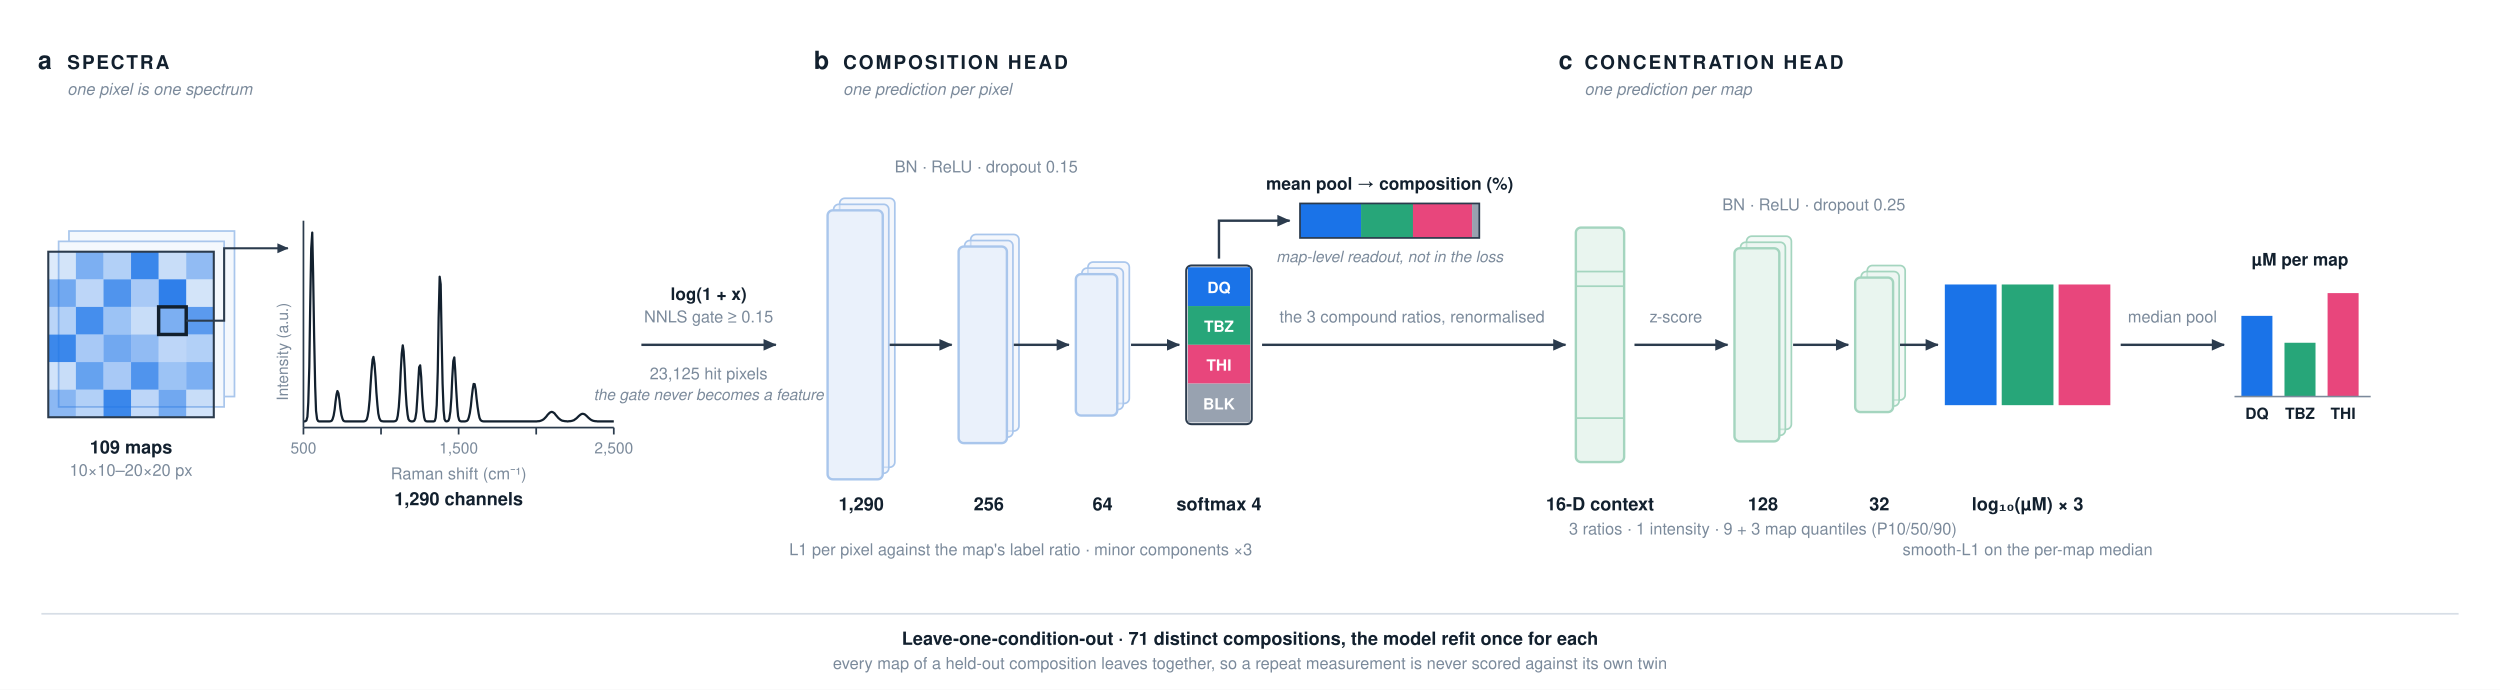
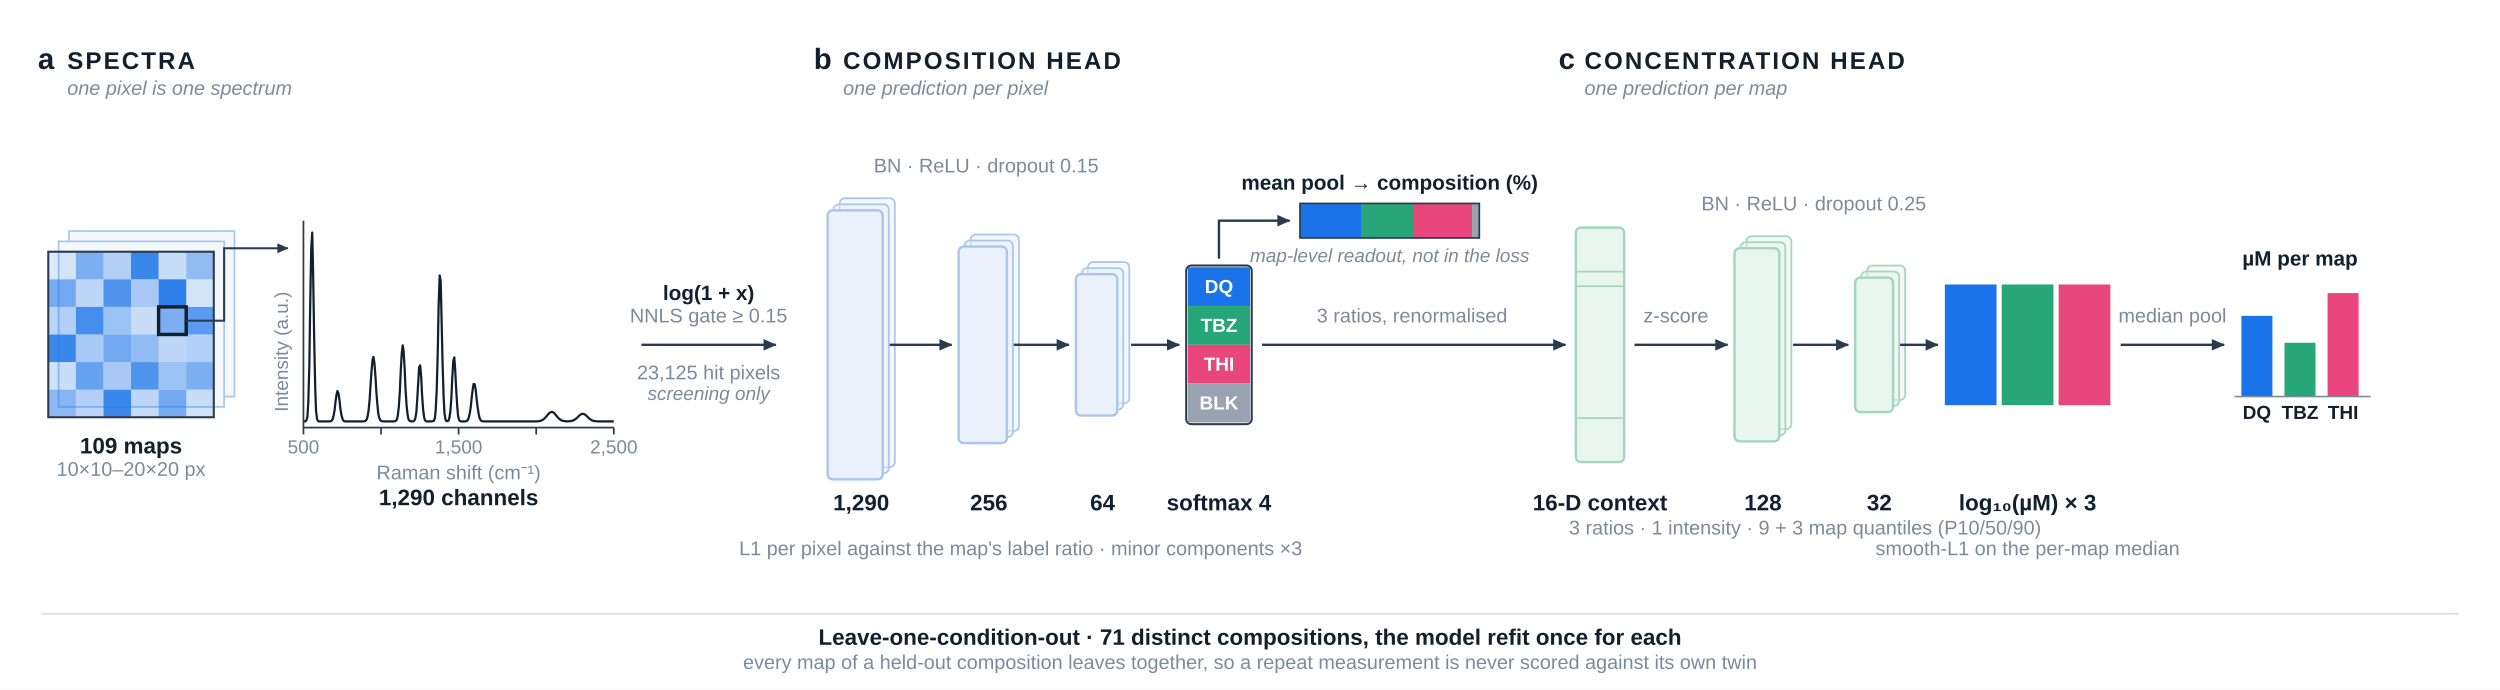
- <svg xmlns="http://www.w3.org/2000/svg" viewBox="0 0 1450 400" width="1450" height="400" font-family="Helvetica Neue, Helvetica, Arial, sans-serif">
+ <svg xmlns="http://www.w3.org/2000/svg" viewBox="0 0 1450 400" width="1450" height="400" font-family="Arial, Liberation Sans, Helvetica, sans-serif">
  <defs>
    <marker id="ah" viewBox="0 0 10 10" refX="8.5" refY="5" markerWidth="6" markerHeight="6" orient="auto">
      <path d="M0 1 L9 5 L0 9 z" fill="#2b3b4d" />
    </marker>
  </defs>
  <rect width="1450" height="400" fill="#ffffff" />
-   <text x="22" y="40" font-size="14.5" fill="#12202e" text-anchor="start" font-weight="700" letter-spacing="0" style="">a</text>
-   <text x="39" y="40" font-size="11" fill="#12202e" text-anchor="start" font-weight="700" letter-spacing="1.2" style="">SPECTRA</text>
-   <text x="39" y="55" font-size="9.5" fill="#7b8a9b" text-anchor="start" font-weight="400" letter-spacing="0" style="font-style:italic">one pixel is one spectrum</text>
+   <text x="22" y="40" font-size="17" fill="#12202e" text-anchor="start" font-weight="700" letter-spacing="0" style="">a</text>
+   <text x="39" y="40" font-size="14" fill="#12202e" text-anchor="start" font-weight="700" letter-spacing="1.2" style="">SPECTRA</text>
+   <text x="39" y="55" font-size="11.5" fill="#7b8a9b" text-anchor="start" font-weight="400" letter-spacing="0" style="font-style:italic">one pixel is one spectrum</text>
  <rect x="40" y="134" width="96" height="96" fill="#f4f8fd" stroke="#a9c6ec" stroke-width="1" />
  <rect x="34" y="140" width="96" height="96" fill="#f4f8fd" stroke="#a9c6ec" stroke-width="1" />
  <rect x="28.0" y="146.0" width="16.0" height="16.0" fill="#1a73e8" fill-opacity="0.15" />
  <rect x="44.0" y="146.0" width="16.0" height="16.0" fill="#1a73e8" fill-opacity="0.55" />
  <rect x="60.0" y="146.0" width="16.0" height="16.0" fill="#1a73e8" fill-opacity="0.3" />
  <rect x="76.0" y="146.0" width="16.0" height="16.0" fill="#1a73e8" fill-opacity="0.85" />
  <rect x="92.0" y="146.0" width="16.0" height="16.0" fill="#1a73e8" fill-opacity="0.2" />
  <rect x="108.0" y="146.0" width="16.0" height="16.0" fill="#1a73e8" fill-opacity="0.45" />
  <rect x="28.0" y="162.0" width="16.0" height="16.0" fill="#1a73e8" fill-opacity="0.6" />
  <rect x="44.0" y="162.0" width="16.0" height="16.0" fill="#1a73e8" fill-opacity="0.25" />
  <rect x="60.0" y="162.0" width="16.0" height="16.0" fill="#1a73e8" fill-opacity="0.75" />
  <rect x="76.0" y="162.0" width="16.0" height="16.0" fill="#1a73e8" fill-opacity="0.35" />
  <rect x="92.0" y="162.0" width="16.0" height="16.0" fill="#1a73e8" fill-opacity="0.9" />
  <rect x="108.0" y="162.0" width="16.0" height="16.0" fill="#1a73e8" fill-opacity="0.15" />
  <rect x="28.0" y="178.0" width="16.0" height="16.0" fill="#1a73e8" fill-opacity="0.3" />
  <rect x="44.0" y="178.0" width="16.0" height="16.0" fill="#1a73e8" fill-opacity="0.8" />
  <rect x="60.0" y="178.0" width="16.0" height="16.0" fill="#1a73e8" fill-opacity="0.4" />
  <rect x="76.0" y="178.0" width="16.0" height="16.0" fill="#1a73e8" fill-opacity="0.2" />
  <rect x="92.0" y="178.0" width="16.0" height="16.0" fill="#1a73e8" fill-opacity="0.55" />
  <rect x="108.0" y="178.0" width="16.0" height="16.0" fill="#1a73e8" fill-opacity="0.7" />
  <rect x="28.0" y="194.0" width="16.0" height="16.0" fill="#1a73e8" fill-opacity="0.85" />
  <rect x="44.0" y="194.0" width="16.0" height="16.0" fill="#1a73e8" fill-opacity="0.35" />
  <rect x="60.0" y="194.0" width="16.0" height="16.0" fill="#1a73e8" fill-opacity="0.6" />
  <rect x="76.0" y="194.0" width="16.0" height="16.0" fill="#1a73e8" fill-opacity="0.45" />
  <rect x="92.0" y="194.0" width="16.0" height="16.0" fill="#1a73e8" fill-opacity="0.25" />
  <rect x="108.0" y="194.0" width="16.0" height="16.0" fill="#1a73e8" fill-opacity="0.3" />
  <rect x="28.0" y="210.0" width="16.0" height="16.0" fill="#1a73e8" fill-opacity="0.2" />
  <rect x="44.0" y="210.0" width="16.0" height="16.0" fill="#1a73e8" fill-opacity="0.65" />
  <rect x="60.0" y="210.0" width="16.0" height="16.0" fill="#1a73e8" fill-opacity="0.35" />
  <rect x="76.0" y="210.0" width="16.0" height="16.0" fill="#1a73e8" fill-opacity="0.75" />
  <rect x="92.0" y="210.0" width="16.0" height="16.0" fill="#1a73e8" fill-opacity="0.4" />
  <rect x="108.0" y="210.0" width="16.0" height="16.0" fill="#1a73e8" fill-opacity="0.55" />
  <rect x="28.0" y="226.0" width="16.0" height="16.0" fill="#1a73e8" fill-opacity="0.5" />
  <rect x="44.0" y="226.0" width="16.0" height="16.0" fill="#1a73e8" fill-opacity="0.3" />
  <rect x="60.0" y="226.0" width="16.0" height="16.0" fill="#1a73e8" fill-opacity="0.85" />
  <rect x="76.0" y="226.0" width="16.0" height="16.0" fill="#1a73e8" fill-opacity="0.25" />
  <rect x="92.0" y="226.0" width="16.0" height="16.0" fill="#1a73e8" fill-opacity="0.6" />
  <rect x="108.0" y="226.0" width="16.0" height="16.0" fill="#1a73e8" fill-opacity="0.2" />
  <rect x="28" y="146" width="96" height="96" fill="none" stroke="#2b3b4d" stroke-width="1.2" />
  <rect x="92.0" y="178.0" width="16.0" height="16.0" fill="none" stroke="#12202e" stroke-width="2" />
-   <text x="76.0" y="263" font-size="10.5" fill="#12202e" text-anchor="middle" font-weight="600" letter-spacing="0" style="">109 maps</text>
-   <text x="76.0" y="276" font-size="9.5" fill="#7b8a9b" text-anchor="middle" font-weight="400" letter-spacing="0" style="">10×10–20×20 px</text>
-   <polyline points="176.0,244.4 176.6,244.4 177.1,244.3 177.7,243.9 178.3,241.7 178.8,233.5 179.4,212.7 179.9,178.1 180.5,144.2 181.1,134.9 181.6,158.0 182.2,195.1 182.8,224.1 183.3,238.3 183.9,243.1 184.5,244.2 185.0,244.4 185.6,244.4 186.2,244.4 186.7,244.4 187.3,244.4 187.8,244.4 188.4,244.4 189.0,244.4 189.5,244.4 190.1,244.4 190.7,244.4 191.2,244.4 191.8,244.3 192.4,244.0 192.9,243.1 193.5,241.1 194.1,237.6 194.6,233.0 195.2,228.7 195.7,226.8 196.3,228.1 196.9,232.1 197.4,236.8 198.0,240.6 198.6,242.8 199.1,243.9 199.7,244.3 200.3,244.4 200.8,244.4 201.4,244.4 202.0,244.4 202.5,244.4 203.1,244.4 203.6,244.4 204.2,244.4 204.8,244.4 205.3,244.4 205.9,244.4 206.5,244.4 207.0,244.4 207.6,244.4 208.2,244.4 208.7,244.4 209.3,244.4 209.9,244.4 210.4,244.4 211.0,244.4 211.5,244.3 212.1,244.0 212.7,243.3 213.2,241.5 213.8,237.9 214.4,231.8 214.9,223.6 215.5,214.9 216.1,208.6 216.6,207.0 217.2,210.9 217.8,218.7 218.3,227.5 218.9,234.9 219.4,239.8 220.0,242.5 220.6,243.7 221.1,244.2 221.7,244.3 222.3,244.4 222.8,244.4 223.4,244.4 224.0,244.4 224.5,244.4 225.1,244.4 225.7,244.4 226.2,244.4 226.8,244.4 227.3,244.4 227.9,244.4 228.5,244.4 229.0,244.3 229.6,244.1 230.2,243.3 230.7,241.1 231.3,236.1 231.9,227.3 232.4,215.8 233.0,205.1 233.6,200.3 234.1,203.8 234.7,213.9 235.2,225.6 235.8,234.9 236.4,240.5 236.9,243.1 237.5,244.0 238.1,244.3 238.6,244.4 239.2,244.4 239.8,244.3 240.3,244.0 240.9,242.6 241.5,238.9 242.0,231.5 242.6,221.3 243.1,213.0 243.7,211.9 244.3,218.8 244.8,229.1 245.4,237.4 246.0,242.0 246.5,243.8 247.1,244.3 247.7,244.4 248.2,244.4 248.8,244.4 249.4,244.4 249.9,244.4 250.5,244.4 251.0,244.4 251.6,244.4 252.2,244.1 252.7,242.3 253.3,235.0 253.9,215.6 254.4,184.5 255.0,160.5 255.6,164.9 256.1,193.6 256.7,222.5 257.3,238.0 257.8,243.1 258.4,244.2 258.9,244.4 259.5,244.3 260.1,244.0 260.6,242.6 261.2,238.7 261.8,230.7 262.3,219.3 262.9,209.4 263.5,207.3 264.0,214.4 264.6,226.0 265.2,235.8 265.7,241.3 266.3,243.6 266.8,244.2 267.4,244.4 268.0,244.4 268.5,244.4 269.1,244.4 269.7,244.4 270.2,244.3 270.8,244.1 271.4,243.5 271.9,242.1 272.5,239.6 273.1,235.5 273.6,230.5 274.2,225.6 274.7,222.7 275.3,222.8 275.9,226.0 276.4,231.0 277.0,236.0 277.6,239.9 278.1,242.3 278.7,243.6 279.3,244.1 279.8,244.3 280.4,244.4 281.0,244.4 281.5,244.4 282.1,244.4 282.6,244.4 283.2,244.4 283.8,244.4 284.3,244.4 284.9,244.4 285.5,244.4 286.0,244.4 286.6,244.4 287.2,244.4 287.7,244.4 288.3,244.4 288.9,244.4 289.4,244.4 290.0,244.4 290.5,244.4 291.1,244.4 291.7,244.4 292.2,244.4 292.8,244.4 293.4,244.4 293.9,244.4 294.5,244.4 295.1,244.4 295.6,244.4 296.2,244.4 296.8,244.4 297.3,244.4 297.9,244.4 298.4,244.4 299.0,244.4 299.6,244.4 300.1,244.4 300.7,244.4 301.3,244.4 301.8,244.4 302.4,244.4 303.0,244.4 303.5,244.4 304.1,244.4 304.7,244.4 305.2,244.4 305.8,244.4 306.3,244.4 306.9,244.4 307.5,244.4 308.0,244.4 308.6,244.4 309.2,244.4 309.7,244.4 310.3,244.4 310.9,244.4 311.4,244.4 312.0,244.3 312.6,244.3 313.1,244.2 313.7,244.0 314.2,243.8 314.8,243.5 315.4,243.1 315.9,242.6 316.5,242.0 317.1,241.3 317.6,240.6 318.2,240.0 318.8,239.4 319.3,239.1 319.9,238.9 320.5,239.0 321.0,239.3 321.6,239.7 322.1,240.4 322.7,241.1 323.3,241.8 323.8,242.4 324.4,242.9 325.0,243.4 325.5,243.7 326.1,244.0 326.7,244.1 327.2,244.2 327.8,244.3 328.4,244.3 328.9,244.4 329.5,244.4 330.0,244.3 330.6,244.3 331.2,244.2 331.7,244.1 332.3,243.9 332.9,243.7 333.4,243.3 334.0,242.9 334.6,242.4 335.1,241.9 335.7,241.3 336.3,240.8 336.8,240.4 337.4,240.1 337.9,240.0 338.5,240.1 339.1,240.3 339.6,240.7 340.2,241.2 340.8,241.8 341.3,242.3 341.9,242.8 342.5,243.3 343.0,243.6 343.6,243.9 344.2,244.1 344.7,244.2 345.3,244.3 345.8,244.3 346.4,244.4 347.0,244.4 347.5,244.4 348.1,244.4 348.7,244.4 349.2,244.4 349.8,244.4 350.4,244.4 350.9,244.4 351.5,244.4 352.1,244.4 352.6,244.4 353.2,244.4 353.7,244.4 354.3,244.4 354.9,244.4 355.4,244.4 356.0,244.4" fill="none" stroke="#12202e" stroke-width="1.3" stroke-linejoin="round" />
+   <text x="76.0" y="263" font-size="13" fill="#12202e" text-anchor="middle" font-weight="600" letter-spacing="0" style="">109 maps</text>
+   <text x="76.0" y="276" font-size="11.5" fill="#7b8a9b" text-anchor="middle" font-weight="400" letter-spacing="0" style="">10×10–20×20 px</text>
+   <polyline points="176.0,244.4 176.6,244.4 177.1,244.3 177.7,243.9 178.3,241.7 178.8,233.5 179.4,212.7 179.9,178.1 180.5,144.2 181.1,134.9 181.6,158.0 182.2,195.1 182.8,224.1 183.3,238.3 183.9,243.1 184.5,244.2 185.0,244.4 185.6,244.4 186.2,244.4 186.7,244.4 187.3,244.4 187.8,244.4 188.4,244.4 189.0,244.4 189.5,244.4 190.1,244.4 190.7,244.4 191.2,244.4 191.8,244.3 192.4,244.0 192.9,243.1 193.5,241.1 194.1,237.6 194.6,233.0 195.2,228.7 195.7,226.8 196.3,228.1 196.9,232.1 197.4,236.8 198.0,240.6 198.6,242.8 199.1,243.9 199.7,244.3 200.3,244.4 200.8,244.4 201.4,244.4 202.0,244.4 202.5,244.4 203.1,244.4 203.6,244.4 204.2,244.4 204.8,244.4 205.3,244.4 205.9,244.4 206.5,244.4 207.0,244.4 207.6,244.4 208.2,244.4 208.7,244.4 209.3,244.4 209.9,244.4 210.4,244.4 211.0,244.4 211.5,244.3 212.1,244.0 212.7,243.3 213.2,241.5 213.8,237.9 214.4,231.8 214.9,223.6 215.5,214.9 216.1,208.6 216.6,207.0 217.2,210.9 217.8,218.7 218.3,227.5 218.9,234.9 219.4,239.8 220.0,242.5 220.6,243.7 221.1,244.2 221.7,244.3 222.3,244.4 222.8,244.4 223.4,244.4 224.0,244.4 224.5,244.4 225.1,244.4 225.7,244.4 226.2,244.4 226.8,244.4 227.3,244.4 227.9,244.4 228.5,244.4 229.0,244.3 229.6,244.1 230.2,243.3 230.7,241.1 231.3,236.1 231.9,227.3 232.4,215.8 233.0,205.1 233.6,200.3 234.1,203.8 234.7,213.9 235.2,225.6 235.8,234.9 236.4,240.5 236.9,243.1 237.5,244.0 238.1,244.3 238.6,244.4 239.2,244.4 239.8,244.3 240.3,244.0 240.9,242.6 241.5,238.9 242.0,231.5 242.6,221.3 243.1,213.0 243.7,211.9 244.3,218.8 244.8,229.1 245.4,237.4 246.0,242.0 246.5,243.8 247.1,244.3 247.7,244.4 248.2,244.4 248.8,244.4 249.4,244.4 249.9,244.4 250.5,244.4 251.0,244.3 251.6,244.1 252.2,242.7 252.7,238.0 253.3,226.0 253.9,204.1 254.4,177.5 255.0,159.8 255.6,163.0 256.1,184.7 256.7,211.1 257.3,230.3 257.8,239.8 258.4,243.3 258.9,244.2 259.5,244.3 260.1,244.0 260.6,242.6 261.2,238.7 261.8,230.7 262.3,219.3 262.9,209.4 263.5,207.3 264.0,214.4 264.6,226.0 265.2,235.8 265.7,241.3 266.3,243.6 266.8,244.2 267.4,244.4 268.0,244.4 268.5,244.4 269.1,244.4 269.7,244.4 270.2,244.3 270.8,244.1 271.4,243.5 271.9,242.1 272.5,239.6 273.1,235.5 273.6,230.5 274.2,225.6 274.7,222.7 275.3,222.8 275.9,226.0 276.4,231.0 277.0,236.0 277.6,239.9 278.1,242.3 278.7,243.6 279.3,244.1 279.8,244.3 280.4,244.4 281.0,244.4 281.5,244.4 282.1,244.4 282.6,244.4 283.2,244.4 283.8,244.4 284.3,244.4 284.9,244.4 285.5,244.4 286.0,244.4 286.6,244.4 287.2,244.4 287.7,244.4 288.3,244.4 288.9,244.4 289.4,244.4 290.0,244.4 290.5,244.4 291.1,244.4 291.7,244.4 292.2,244.4 292.8,244.4 293.4,244.4 293.9,244.4 294.5,244.4 295.1,244.4 295.6,244.4 296.2,244.4 296.8,244.4 297.3,244.4 297.9,244.4 298.4,244.4 299.0,244.4 299.6,244.4 300.1,244.4 300.7,244.4 301.3,244.4 301.8,244.4 302.4,244.4 303.0,244.4 303.5,244.4 304.1,244.4 304.7,244.4 305.2,244.4 305.8,244.4 306.3,244.4 306.9,244.4 307.5,244.4 308.0,244.4 308.6,244.4 309.2,244.4 309.7,244.4 310.3,244.4 310.9,244.4 311.4,244.4 312.0,244.3 312.6,244.3 313.1,244.2 313.7,244.0 314.2,243.8 314.8,243.5 315.4,243.1 315.9,242.6 316.5,242.0 317.1,241.3 317.6,240.6 318.2,240.0 318.8,239.4 319.3,239.1 319.9,238.9 320.5,239.0 321.0,239.3 321.6,239.7 322.1,240.4 322.7,241.1 323.3,241.8 323.8,242.4 324.4,242.9 325.0,243.4 325.5,243.7 326.1,244.0 326.7,244.1 327.2,244.2 327.8,244.3 328.4,244.3 328.9,244.4 329.5,244.4 330.0,244.3 330.6,244.3 331.2,244.2 331.7,244.1 332.3,243.9 332.9,243.7 333.4,243.3 334.0,242.9 334.6,242.4 335.1,241.9 335.7,241.3 336.3,240.8 336.8,240.4 337.4,240.1 337.9,240.0 338.5,240.1 339.1,240.3 339.6,240.7 340.2,241.2 340.8,241.8 341.3,242.3 341.9,242.8 342.5,243.3 343.0,243.6 343.6,243.9 344.2,244.1 344.7,244.2 345.3,244.3 345.8,244.3 346.4,244.4 347.0,244.4 347.5,244.4 348.1,244.4 348.7,244.4 349.2,244.4 349.8,244.4 350.4,244.4 350.9,244.4 351.5,244.4 352.1,244.4 352.6,244.4 353.2,244.4 353.7,244.4 354.3,244.4 354.9,244.4 355.4,244.4 356.0,244.4" fill="none" stroke="#12202e" stroke-width="1.3" stroke-linejoin="round" />
  <line x1="176" y1="248" x2="356" y2="248" stroke="#2b3b4d" stroke-width="1" />
  <line x1="176" y1="248" x2="176" y2="128" stroke="#2b3b4d" stroke-width="1" />
  <line x1="176.0" y1="248" x2="176.0" y2="252" stroke="#2b3b4d" stroke-width="1" />
-   <text x="176.0" y="263" font-size="9" fill="#7b8a9b" text-anchor="middle" font-weight="400" letter-spacing="0" style="">500</text>
+   <text x="176.0" y="263" font-size="11" fill="#7b8a9b" text-anchor="middle" font-weight="400" letter-spacing="0" style="">500</text>
  <line x1="221.0" y1="248" x2="221.0" y2="252" stroke="#2b3b4d" stroke-width="1" />
  <line x1="266.0" y1="248" x2="266.0" y2="252" stroke="#2b3b4d" stroke-width="1" />
-   <text x="266.0" y="263" font-size="9" fill="#7b8a9b" text-anchor="middle" font-weight="400" letter-spacing="0" style="">1,500</text>
+   <text x="266.0" y="263" font-size="11" fill="#7b8a9b" text-anchor="middle" font-weight="400" letter-spacing="0" style="">1,500</text>
  <line x1="311.0" y1="248" x2="311.0" y2="252" stroke="#2b3b4d" stroke-width="1" />
  <line x1="356.0" y1="248" x2="356.0" y2="252" stroke="#2b3b4d" stroke-width="1" />
-   <text x="356.0" y="263" font-size="9" fill="#7b8a9b" text-anchor="middle" font-weight="400" letter-spacing="0" style="">2,500</text>
-   <text x="167" y="204.0" font-size="9" fill="#7b8a9b" text-anchor="middle" font-weight="400" letter-spacing="0" style="" transform="rotate(-90 167 204.0)">Intensity (a.u.)</text>
-   <text x="266.0" y="278" font-size="9.5" fill="#7b8a9b" text-anchor="middle" font-weight="400" letter-spacing="0" style="">Raman shift (cm⁻¹)</text>
-   <text x="266.0" y="293" font-size="10.5" fill="#12202e" text-anchor="middle" font-weight="600" letter-spacing="0" style="">1,290 channels</text>
+   <text x="356.0" y="263" font-size="11" fill="#7b8a9b" text-anchor="middle" font-weight="400" letter-spacing="0" style="">2,500</text>
+   <text x="167" y="204.0" font-size="11" fill="#7b8a9b" text-anchor="middle" font-weight="400" letter-spacing="0" style="" transform="rotate(-90 167 204.0)">Intensity (a.u.)</text>
+   <text x="266.0" y="278" font-size="11.5" fill="#7b8a9b" text-anchor="middle" font-weight="400" letter-spacing="0" style="">Raman shift (cm⁻¹)</text>
+   <text x="266.0" y="293" font-size="13" fill="#12202e" text-anchor="middle" font-weight="600" letter-spacing="0" style="">1,290 channels</text>
  <path d="M108.0 186.0 H130.0 V144 H167" fill="none" stroke="#2b3b4d" stroke-width="1.2" marker-end="url(#ah)" />
-   <text x="411.0" y="174" font-size="10" fill="#12202e" text-anchor="middle" font-weight="600" letter-spacing="0" style="">log(1 + x)</text>
-   <text x="411.0" y="187" font-size="9.5" fill="#7b8a9b" text-anchor="middle" font-weight="400" letter-spacing="0" style="">NNLS gate ≥ 0.15</text>
+   <text x="411.0" y="174" font-size="12" fill="#12202e" text-anchor="middle" font-weight="600" letter-spacing="0" style="">log(1 + x)</text>
+   <text x="411.0" y="187" font-size="11.5" fill="#7b8a9b" text-anchor="middle" font-weight="400" letter-spacing="0" style="">NNLS gate ≥ 0.15</text>
  <line x1="372" y1="200" x2="450" y2="200" stroke="#2b3b4d" stroke-width="1.4" marker-end="url(#ah)" />
-   <text x="411.0" y="220" font-size="9.5" fill="#7b8a9b" text-anchor="middle" font-weight="400" letter-spacing="0" style="">23,125 hit pixels</text>
-   <text x="411.0" y="232" font-size="9" fill="#7b8a9b" text-anchor="middle" font-weight="400" letter-spacing="0" style="font-style:italic">the gate never becomes a feature</text>
-   <text x="472" y="40" font-size="14.5" fill="#12202e" text-anchor="start" font-weight="700" letter-spacing="0" style="">b</text>
-   <text x="489" y="40" font-size="11" fill="#12202e" text-anchor="start" font-weight="700" letter-spacing="1.2" style="">COMPOSITION HEAD</text>
-   <text x="489" y="55" font-size="9.5" fill="#7b8a9b" text-anchor="start" font-weight="400" letter-spacing="0" style="font-style:italic">one prediction per pixel</text>
+   <text x="411.0" y="220" font-size="11.5" fill="#7b8a9b" text-anchor="middle" font-weight="400" letter-spacing="0" style="">23,125 hit pixels</text>
+   <text x="411.0" y="232" font-size="11" fill="#7b8a9b" text-anchor="middle" font-weight="400" letter-spacing="0" style="font-style:italic">screening only</text>
+   <text x="472" y="40" font-size="17" fill="#12202e" text-anchor="start" font-weight="700" letter-spacing="0" style="">b</text>
+   <text x="489" y="40" font-size="14" fill="#12202e" text-anchor="start" font-weight="700" letter-spacing="1.2" style="">COMPOSITION HEAD</text>
+   <text x="489" y="55" font-size="11.5" fill="#7b8a9b" text-anchor="start" font-weight="400" letter-spacing="0" style="font-style:italic">one prediction per pixel</text>
  <rect x="487.0" y="115.0" width="32" height="156" rx="3" fill="#eaf1fb" fill-opacity="0.5" stroke="#a9c6ec" stroke-width="1" />
  <rect x="483.5" y="118.5" width="32" height="156" rx="3" fill="#eaf1fb" fill-opacity="0.5" stroke="#a9c6ec" stroke-width="1" />
  <rect x="480" y="122.0" width="32" height="156" rx="3" fill="#eaf1fb" stroke="#a9c6ec" stroke-width="1.4" />
-   <text x="499.5" y="296" font-size="10.5" fill="#12202e" text-anchor="middle" font-weight="700" letter-spacing="0" style="">1,290</text>
+   <text x="499.5" y="296" font-size="13" fill="#12202e" text-anchor="middle" font-weight="700" letter-spacing="0" style="">1,290</text>
  <rect x="563.0" y="136.0" width="28" height="114" rx="3" fill="#eaf1fb" fill-opacity="0.5" stroke="#a9c6ec" stroke-width="1" />
  <rect x="559.5" y="139.5" width="28" height="114" rx="3" fill="#eaf1fb" fill-opacity="0.5" stroke="#a9c6ec" stroke-width="1" />
  <rect x="556" y="143.0" width="28" height="114" rx="3" fill="#eaf1fb" stroke="#a9c6ec" stroke-width="1.4" />
-   <text x="573.5" y="296" font-size="10.5" fill="#12202e" text-anchor="middle" font-weight="700" letter-spacing="0" style="">256</text>
+   <text x="573.5" y="296" font-size="13" fill="#12202e" text-anchor="middle" font-weight="700" letter-spacing="0" style="">256</text>
  <rect x="631.0" y="152.0" width="24" height="82" rx="3" fill="#eaf1fb" fill-opacity="0.5" stroke="#a9c6ec" stroke-width="1" />
  <rect x="627.5" y="155.5" width="24" height="82" rx="3" fill="#eaf1fb" fill-opacity="0.5" stroke="#a9c6ec" stroke-width="1" />
  <rect x="624" y="159.0" width="24" height="82" rx="3" fill="#eaf1fb" stroke="#a9c6ec" stroke-width="1.4" />
-   <text x="639.5" y="296" font-size="10.5" fill="#12202e" text-anchor="middle" font-weight="700" letter-spacing="0" style="">64</text>
+   <text x="639.5" y="296" font-size="13" fill="#12202e" text-anchor="middle" font-weight="700" letter-spacing="0" style="">64</text>
  <line x1="516" y1="200" x2="552" y2="200" stroke="#2b3b4d" stroke-width="1.4" marker-end="url(#ah)" />
  <line x1="588" y1="200" x2="620" y2="200" stroke="#2b3b4d" stroke-width="1.4" marker-end="url(#ah)" />
-   <text x="572" y="100" font-size="9.5" fill="#7b8a9b" text-anchor="middle" font-weight="400" letter-spacing="0" style="">BN · ReLU · dropout 0.15</text>
+   <text x="572" y="100" font-size="11.5" fill="#7b8a9b" text-anchor="middle" font-weight="400" letter-spacing="0" style="">BN · ReLU · dropout 0.15</text>
  <rect x="688" y="154.0" width="38" height="92" rx="3" fill="#fff" stroke="#2b3b4d" stroke-width="1.2" />
  <rect x="689" y="155.0" width="36" height="22.5" fill="#1a73e8" />
-   <text x="707.0" y="170.0" font-size="9" fill="#ffffff" text-anchor="middle" font-weight="700" letter-spacing="0" style="">DQ</text>
+   <text x="707.0" y="170.0" font-size="11" fill="#ffffff" text-anchor="middle" font-weight="700" letter-spacing="0" style="">DQ</text>
  <rect x="689" y="177.5" width="36" height="22.5" fill="#27a679" />
-   <text x="707.0" y="192.5" font-size="9" fill="#ffffff" text-anchor="middle" font-weight="700" letter-spacing="0" style="">TBZ</text>
+   <text x="707.0" y="192.5" font-size="11" fill="#ffffff" text-anchor="middle" font-weight="700" letter-spacing="0" style="">TBZ</text>
  <rect x="689" y="200.0" width="36" height="22.5" fill="#e8467c" />
-   <text x="707.0" y="215.0" font-size="9" fill="#ffffff" text-anchor="middle" font-weight="700" letter-spacing="0" style="">THI</text>
+   <text x="707.0" y="215.0" font-size="11" fill="#ffffff" text-anchor="middle" font-weight="700" letter-spacing="0" style="">THI</text>
  <rect x="689" y="222.5" width="36" height="22.5" fill="#98a2b0" />
-   <text x="707.0" y="237.5" font-size="9" fill="#ffffff" text-anchor="middle" font-weight="700" letter-spacing="0" style="">BLK</text>
+   <text x="707.0" y="237.5" font-size="11" fill="#ffffff" text-anchor="middle" font-weight="700" letter-spacing="0" style="">BLK</text>
  <line x1="656" y1="200" x2="684" y2="200" stroke="#2b3b4d" stroke-width="1.4" marker-end="url(#ah)" />
-   <text x="707.0" y="296" font-size="10.5" fill="#12202e" text-anchor="middle" font-weight="700" letter-spacing="0" style="">softmax 4</text>
-   <text x="592" y="322" font-size="9.5" fill="#7b8a9b" text-anchor="middle" font-weight="400" letter-spacing="0" style="">L1 per pixel against the map's label ratio · minor components ×3</text>
+   <text x="707.0" y="296" font-size="13" fill="#12202e" text-anchor="middle" font-weight="700" letter-spacing="0" style="">softmax 4</text>
+   <text x="592" y="322" font-size="11.5" fill="#7b8a9b" text-anchor="middle" font-weight="400" letter-spacing="0" style="">L1 per pixel against the map's label ratio · minor components ×3</text>
  <path d="M707.0 150.0 V128 H748" fill="none" stroke="#2b3b4d" stroke-width="1.4" marker-end="url(#ah)" />
  <rect x="754.0" y="118" width="35.4" height="20" fill="#1a73e8" />
  <rect x="789.4" y="118" width="30.2" height="20" fill="#27a679" />
  <rect x="819.5" y="118" width="34.3" height="20" fill="#e8467c" />
  <rect x="853.8" y="118" width="4.2" height="20" fill="#98a2b0" />
  <rect x="754" y="118" width="104" height="20" fill="none" stroke="#2b3b4d" stroke-width="1" />
-   <text x="806.0" y="110" font-size="10" fill="#12202e" text-anchor="middle" font-weight="600" letter-spacing="0" style="">mean pool → composition (%)</text>
-   <text x="806.0" y="152" font-size="9" fill="#7b8a9b" text-anchor="middle" font-weight="400" letter-spacing="0" style="font-style:italic">map-level readout, not in the loss</text>
-   <text x="904" y="40" font-size="14.5" fill="#12202e" text-anchor="start" font-weight="700" letter-spacing="0" style="">c</text>
-   <text x="919" y="40" font-size="11" fill="#12202e" text-anchor="start" font-weight="700" letter-spacing="1.2" style="">CONCENTRATION HEAD</text>
-   <text x="919" y="55" font-size="9.5" fill="#7b8a9b" text-anchor="start" font-weight="400" letter-spacing="0" style="font-style:italic">one prediction per map</text>
+   <text x="806.0" y="110" font-size="12" fill="#12202e" text-anchor="middle" font-weight="600" letter-spacing="0" style="">mean pool → composition (%)</text>
+   <text x="806.0" y="152" font-size="11" fill="#7b8a9b" text-anchor="middle" font-weight="400" letter-spacing="0" style="font-style:italic">map-level readout, not in the loss</text>
+   <text x="904" y="40" font-size="17" fill="#12202e" text-anchor="start" font-weight="700" letter-spacing="0" style="">c</text>
+   <text x="919" y="40" font-size="14" fill="#12202e" text-anchor="start" font-weight="700" letter-spacing="1.2" style="">CONCENTRATION HEAD</text>
+   <text x="919" y="55" font-size="11.5" fill="#7b8a9b" text-anchor="start" font-weight="400" letter-spacing="0" style="font-style:italic">one prediction per map</text>
  <line x1="732" y1="200" x2="908" y2="200" stroke="#2b3b4d" stroke-width="1.4" marker-end="url(#ah)" />
-   <text x="819.0" y="187" font-size="9.5" fill="#7b8a9b" text-anchor="middle" font-weight="400" letter-spacing="0" style="">the 3 compound ratios, renormalised</text>
+   <text x="819.0" y="187" font-size="11.5" fill="#7b8a9b" text-anchor="middle" font-weight="400" letter-spacing="0" style="">3 ratios, renormalised</text>
  <rect x="914" y="132.0" width="28" height="136" rx="3" fill="#e9f5ef" stroke="#a4d5bf" stroke-width="1.4" />
  <line x1="914" y1="157.5" x2="942" y2="157.5" stroke="#a4d5bf" stroke-width="1" />
  <line x1="914" y1="166.0" x2="942" y2="166.0" stroke="#a4d5bf" stroke-width="1" />
  <line x1="914" y1="242.5" x2="942" y2="242.5" stroke="#a4d5bf" stroke-width="1" />
-   <text x="928.0" y="296" font-size="10.5" fill="#12202e" text-anchor="middle" font-weight="700" letter-spacing="0" style="">16-D context</text>
-   <text x="910" y="310" font-size="9.5" fill="#7b8a9b" text-anchor="start" font-weight="400" letter-spacing="0" style="">3 ratios · 1 intensity · 9 + 3 map quantiles (P10/50/90)</text>
+   <text x="928.0" y="296" font-size="13" fill="#12202e" text-anchor="middle" font-weight="700" letter-spacing="0" style="">16-D context</text>
+   <text x="910" y="310" font-size="11.5" fill="#7b8a9b" text-anchor="start" font-weight="400" letter-spacing="0" style="">3 ratios · 1 intensity · 9 + 3 map quantiles (P10/50/90)</text>
  <rect x="1013.0" y="137.0" width="26" height="112" rx="3" fill="#e9f5ef" fill-opacity="0.5" stroke="#a4d5bf" stroke-width="1" />
  <rect x="1009.5" y="140.5" width="26" height="112" rx="3" fill="#e9f5ef" fill-opacity="0.5" stroke="#a4d5bf" stroke-width="1" />
  <rect x="1006" y="144.0" width="26" height="112" rx="3" fill="#e9f5ef" stroke="#a4d5bf" stroke-width="1.4" />
-   <text x="1022.5" y="296" font-size="10.5" fill="#12202e" text-anchor="middle" font-weight="700" letter-spacing="0" style="">128</text>
+   <text x="1022.5" y="296" font-size="13" fill="#12202e" text-anchor="middle" font-weight="700" letter-spacing="0" style="">128</text>
  <rect x="1083.0" y="154.0" width="22" height="78" rx="3" fill="#e9f5ef" fill-opacity="0.5" stroke="#a4d5bf" stroke-width="1" />
  <rect x="1079.5" y="157.5" width="22" height="78" rx="3" fill="#e9f5ef" fill-opacity="0.5" stroke="#a4d5bf" stroke-width="1" />
  <rect x="1076" y="161.0" width="22" height="78" rx="3" fill="#e9f5ef" stroke="#a4d5bf" stroke-width="1.4" />
-   <text x="1090" y="296" font-size="10.5" fill="#12202e" text-anchor="middle" font-weight="700" letter-spacing="0" style="">32</text>
+   <text x="1090" y="296" font-size="13" fill="#12202e" text-anchor="middle" font-weight="700" letter-spacing="0" style="">32</text>
  <line x1="948" y1="200" x2="1002" y2="200" stroke="#2b3b4d" stroke-width="1.4" marker-end="url(#ah)" />
-   <text x="972" y="187" font-size="9.5" fill="#7b8a9b" text-anchor="middle" font-weight="400" letter-spacing="0" style="">z-score</text>
+   <text x="972" y="187" font-size="11.5" fill="#7b8a9b" text-anchor="middle" font-weight="400" letter-spacing="0" style="">z-score</text>
  <line x1="1040" y1="200" x2="1072" y2="200" stroke="#2b3b4d" stroke-width="1.4" marker-end="url(#ah)" />
-   <text x="1052" y="122" font-size="9.5" fill="#7b8a9b" text-anchor="middle" font-weight="400" letter-spacing="0" style="">BN · ReLU · dropout 0.25</text>
+   <text x="1052" y="122" font-size="11.5" fill="#7b8a9b" text-anchor="middle" font-weight="400" letter-spacing="0" style="">BN · ReLU · dropout 0.25</text>
  <rect x="1128" y="165.0" width="30" height="70" fill="#1a73e8" />
  <rect x="1161" y="165.0" width="30" height="70" fill="#27a679" />
  <rect x="1194" y="165.0" width="30" height="70" fill="#e8467c" />
  <line x1="1102" y1="200" x2="1124" y2="200" stroke="#2b3b4d" stroke-width="1.4" marker-end="url(#ah)" />
-   <text x="1176.0" y="296" font-size="10.5" fill="#12202e" text-anchor="middle" font-weight="700" letter-spacing="0" style="">log₁₀(µM) × 3</text>
-   <text x="1176.0" y="322" font-size="9.5" fill="#7b8a9b" text-anchor="middle" font-weight="400" letter-spacing="0" style="">smooth-L1 on the per-map median</text>
+   <text x="1176.0" y="296" font-size="13" fill="#12202e" text-anchor="middle" font-weight="700" letter-spacing="0" style="">log₁₀(µM) × 3</text>
+   <text x="1176.0" y="322" font-size="11.5" fill="#7b8a9b" text-anchor="middle" font-weight="400" letter-spacing="0" style="">smooth-L1 on the per-map median</text>
  <line x1="1230" y1="200" x2="1290" y2="200" stroke="#2b3b4d" stroke-width="1.4" marker-end="url(#ah)" />
-   <text x="1260.0" y="187" font-size="9.5" fill="#7b8a9b" text-anchor="middle" font-weight="400" letter-spacing="0" style="">median pool</text>
+   <text x="1260.0" y="187" font-size="11.5" fill="#7b8a9b" text-anchor="middle" font-weight="400" letter-spacing="0" style="">median pool</text>
  <rect x="1300" y="183.2" width="18" height="46.8" fill="#1a73e8" />
-   <text x="1309" y="243" font-size="9" fill="#12202e" text-anchor="middle" font-weight="600" letter-spacing="0" style="">DQ</text>
+   <text x="1309" y="243" font-size="11" fill="#12202e" text-anchor="middle" font-weight="600" letter-spacing="0" style="">DQ</text>
  <rect x="1325" y="198.8" width="18" height="31.2" fill="#27a679" />
-   <text x="1334" y="243" font-size="9" fill="#12202e" text-anchor="middle" font-weight="600" letter-spacing="0" style="">TBZ</text>
+   <text x="1334" y="243" font-size="11" fill="#12202e" text-anchor="middle" font-weight="600" letter-spacing="0" style="">TBZ</text>
  <rect x="1350" y="170.0" width="18" height="60.0" fill="#e8467c" />
-   <text x="1359" y="243" font-size="9" fill="#12202e" text-anchor="middle" font-weight="600" letter-spacing="0" style="">THI</text>
+   <text x="1359" y="243" font-size="11" fill="#12202e" text-anchor="middle" font-weight="600" letter-spacing="0" style="">THI</text>
  <line x1="1296" y1="230" x2="1375" y2="230" stroke="#7b8a9b" stroke-width="0.9" />
-   <text x="1334" y="154" font-size="10" fill="#12202e" text-anchor="middle" font-weight="600" letter-spacing="0" style="">µM per map</text>
+   <text x="1334" y="154" font-size="12" fill="#12202e" text-anchor="middle" font-weight="600" letter-spacing="0" style="">µM per map</text>
  <line x1="24" y1="356" x2="1426" y2="356" stroke="#d7dee6" stroke-width="1" />
-   <text x="725.0" y="374" font-size="10.5" fill="#12202e" text-anchor="middle" font-weight="600" letter-spacing="0" style="">Leave-one-condition-out · 71 distinct compositions, the model refit once for each</text>
-   <text x="725.0" y="388" font-size="9.5" fill="#7b8a9b" text-anchor="middle" font-weight="400" letter-spacing="0" style="">every map of a held-out composition leaves together, so a repeat measurement is never scored against its own twin</text>
+   <text x="725.0" y="374" font-size="13" fill="#12202e" text-anchor="middle" font-weight="600" letter-spacing="0" style="">Leave-one-condition-out · 71 distinct compositions, the model refit once for each</text>
+   <text x="725.0" y="388" font-size="11.5" fill="#7b8a9b" text-anchor="middle" font-weight="400" letter-spacing="0" style="">every map of a held-out composition leaves together, so a repeat measurement is never scored against its own twin</text>
</svg>
